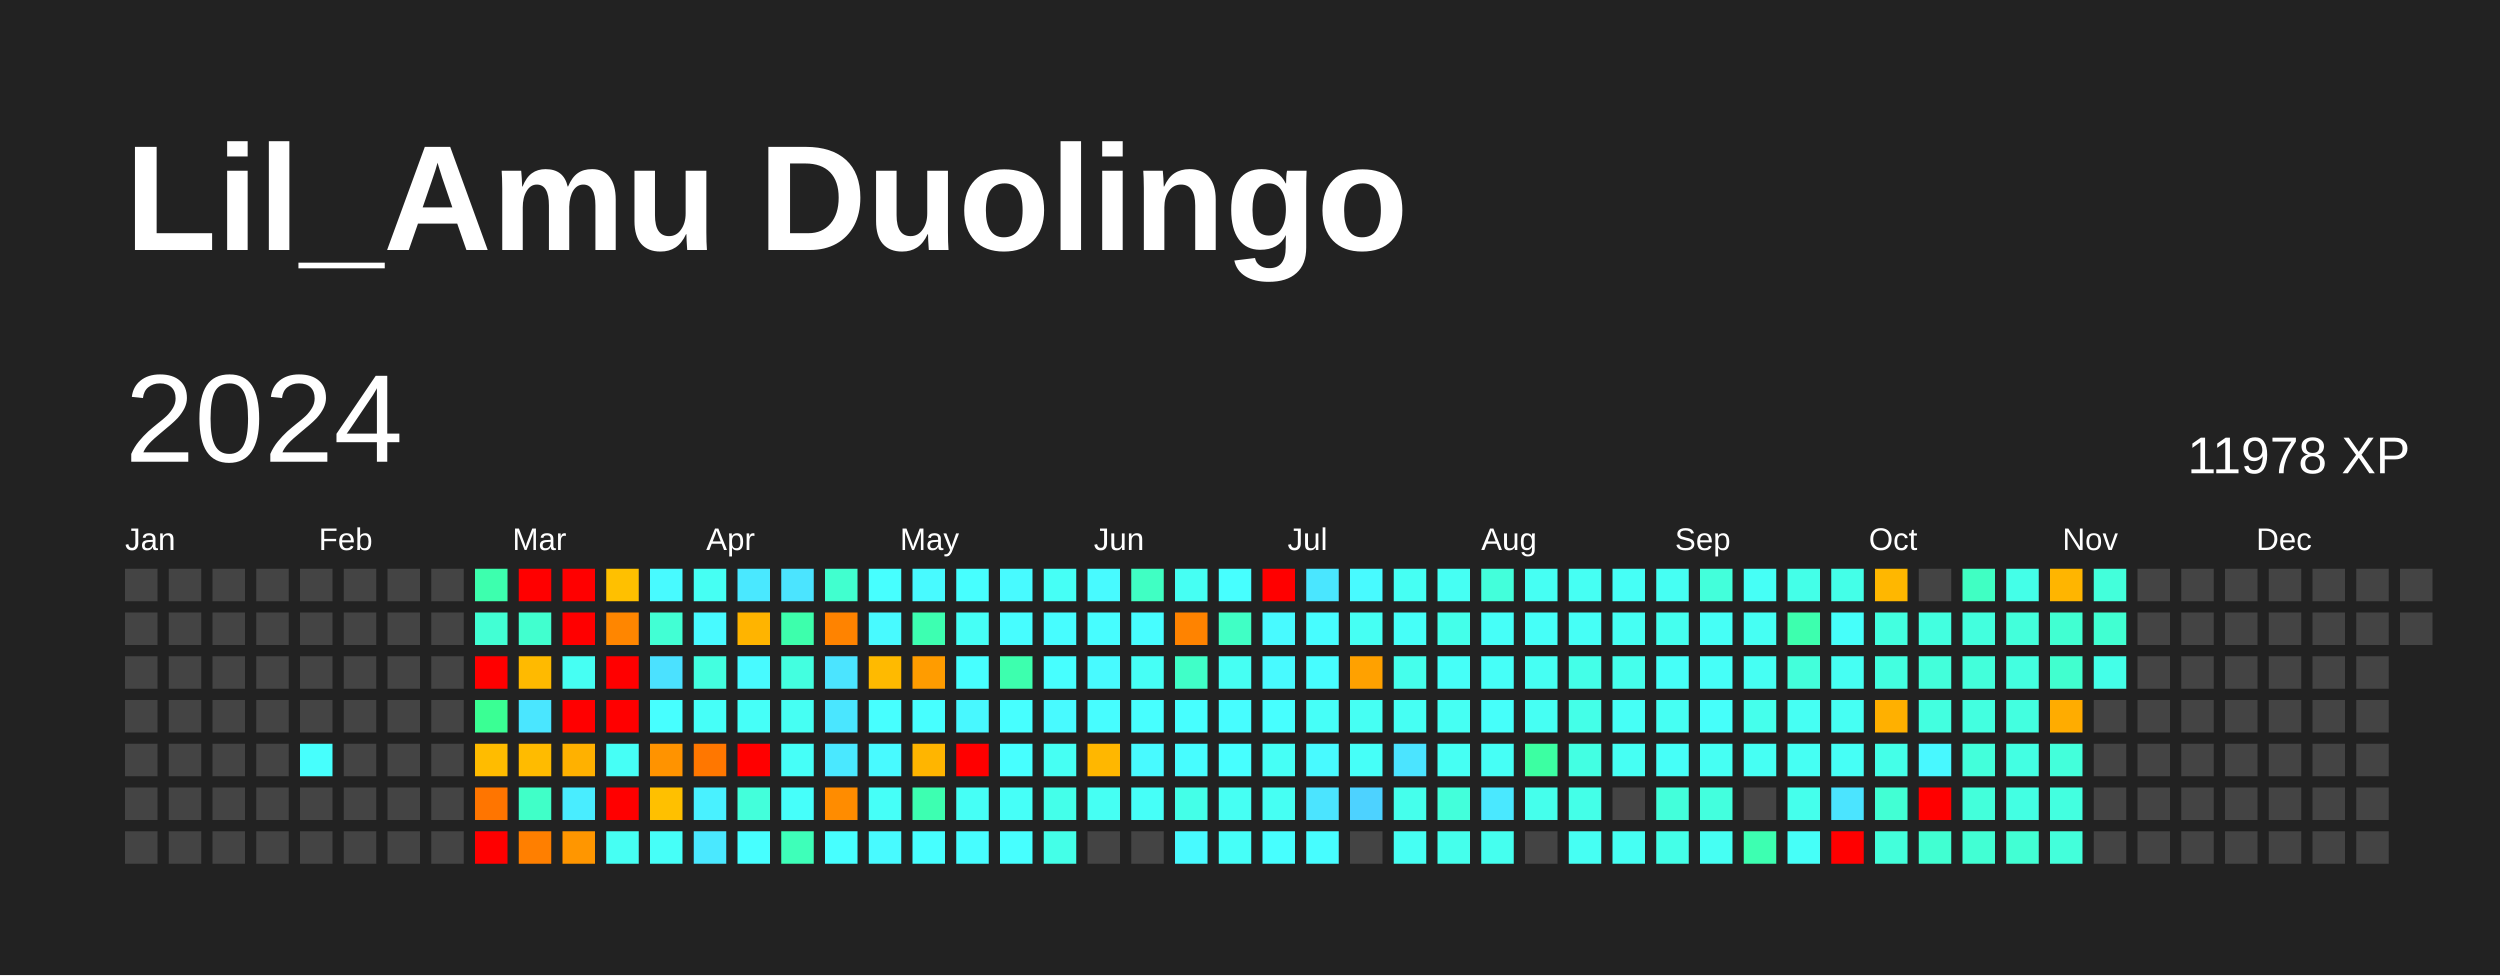
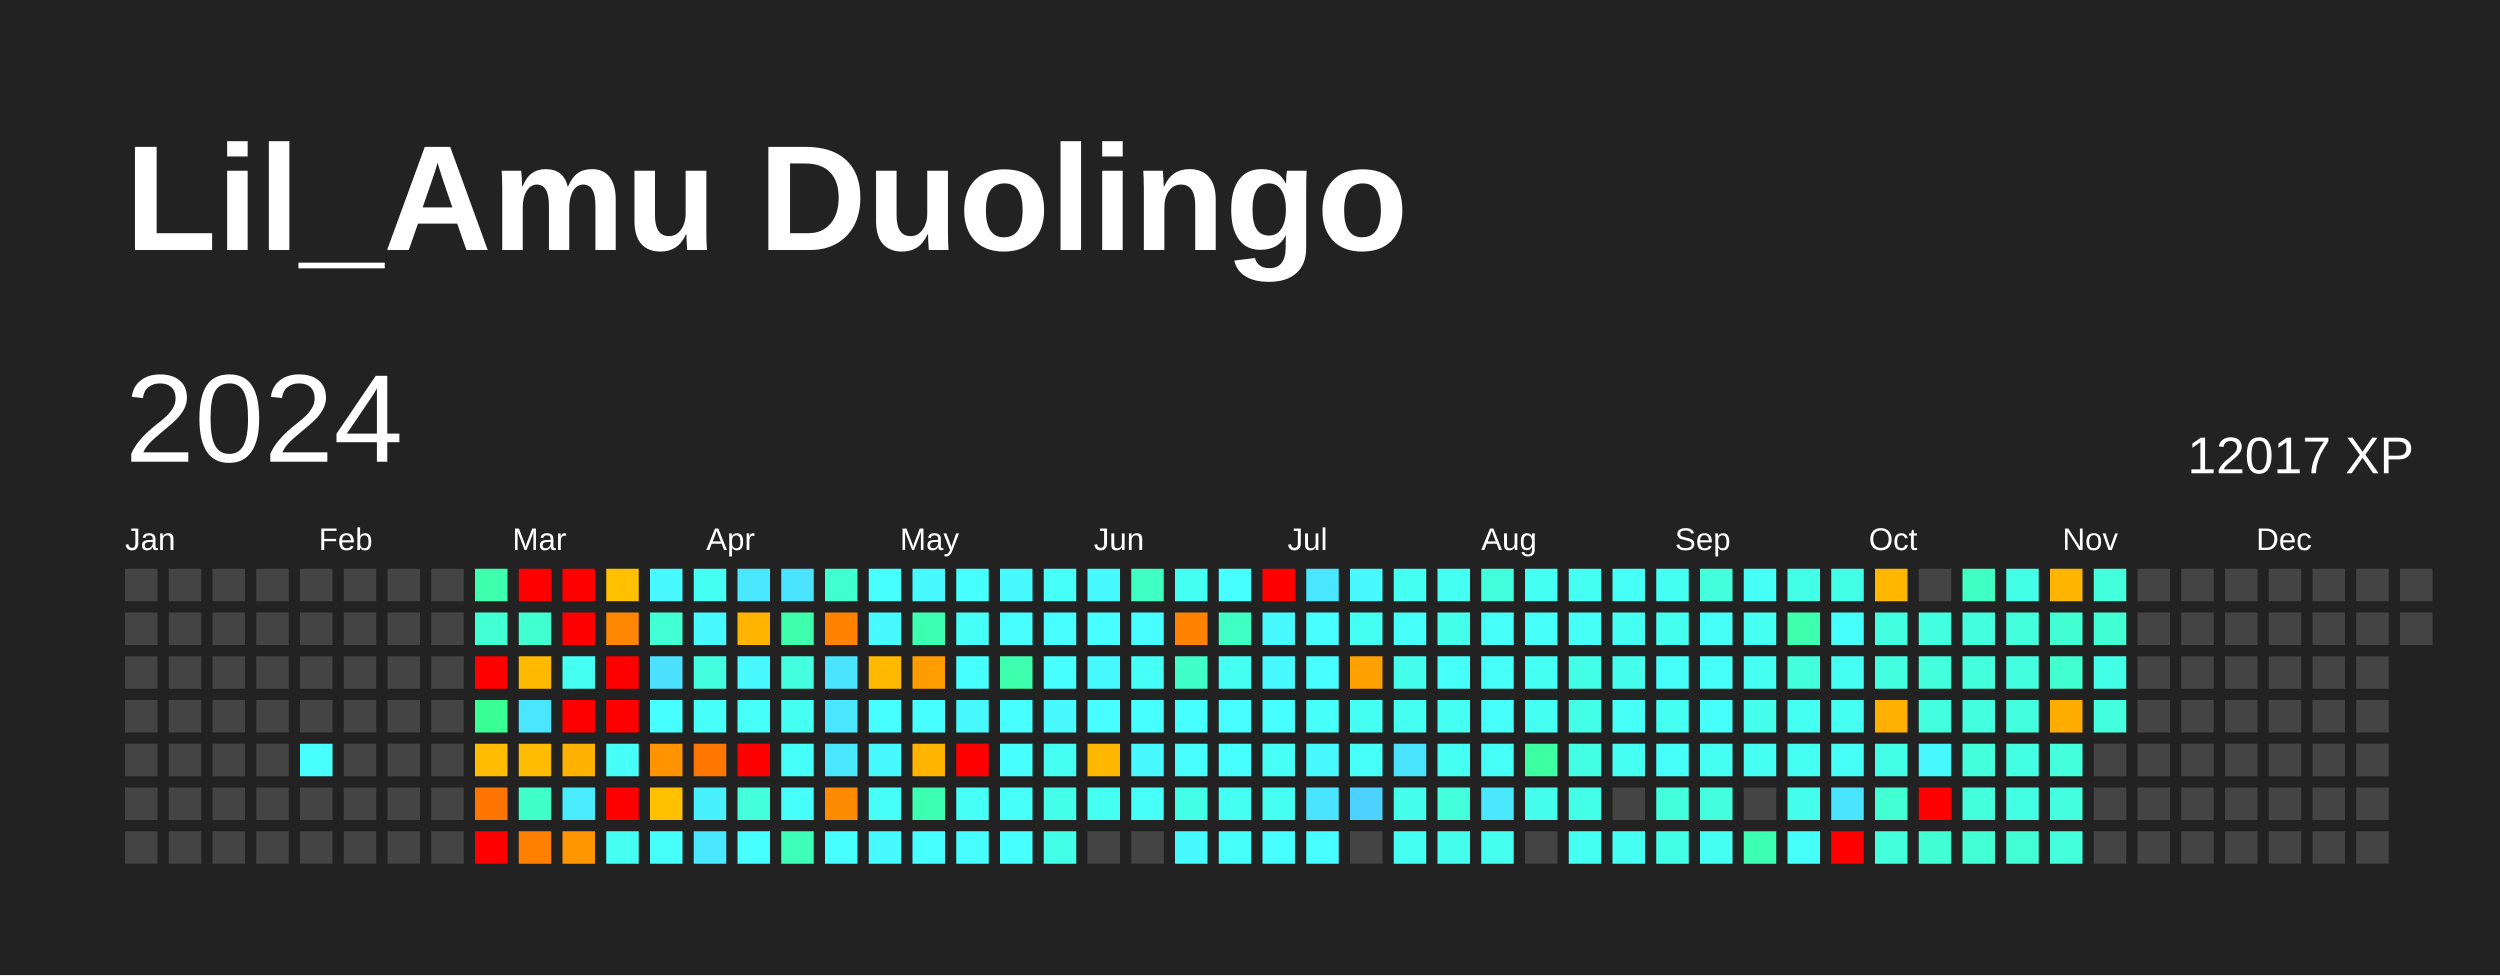
<svg xmlns="http://www.w3.org/2000/svg" baseProfile="full" height="78mm" version="1.1" viewBox="0,0,200,78" width="200mm">
  <defs />
  <rect fill="#222222" height="78" width="200" x="0" y="0" />
  <text fill="#FFFFFF" style="font-size:12px; font-family:Arial; font-weight:bold;" x="10" y="20">Lil_Amu Duolingo</text>
  <text dominant-baseline="hanging" fill="#FFFFFF" style="font-size:10.0px; font-family:Arial;" x="10" y="30">2024</text>
-   <text dominant-baseline="hanging" fill="#FFFFFF" style="font-size:4.125px; font-family:Arial;" x="175" y="35">11978 XP</text>
+   <text dominant-baseline="hanging" fill="#FFFFFF" style="font-size:4.125px; font-family:Arial;" x="175" y="35">12017 XP</text>
  <text fill="#FFFFFF" style="font-size:2.5px; font-family:Arial" x="10.0" y="44">Jan</text>
  <text fill="#FFFFFF" style="font-size:2.5px; font-family:Arial" x="25.5" y="44">Feb</text>
  <text fill="#FFFFFF" style="font-size:2.5px; font-family:Arial" x="41.0" y="44">Mar</text>
  <text fill="#FFFFFF" style="font-size:2.5px; font-family:Arial" x="56.5" y="44">Apr</text>
  <text fill="#FFFFFF" style="font-size:2.5px; font-family:Arial" x="72.0" y="44">May</text>
  <text fill="#FFFFFF" style="font-size:2.5px; font-family:Arial" x="87.5" y="44">Jun</text>
  <text fill="#FFFFFF" style="font-size:2.5px; font-family:Arial" x="103.0" y="44">Jul</text>
  <text fill="#FFFFFF" style="font-size:2.5px; font-family:Arial" x="118.5" y="44">Aug</text>
  <text fill="#FFFFFF" style="font-size:2.5px; font-family:Arial" x="134.0" y="44">Sep</text>
  <text fill="#FFFFFF" style="font-size:2.5px; font-family:Arial" x="149.5" y="44">Oct</text>
  <text fill="#FFFFFF" style="font-size:2.5px; font-family:Arial" x="165.0" y="44">Nov</text>
  <text fill="#FFFFFF" style="font-size:2.5px; font-family:Arial" x="180.5" y="44">Dec</text>
  <rect fill="#444444" height="2.6" width="2.6" x="10.0" y="45.5" />
  <rect fill="#444444" height="2.6" width="2.6" x="10.0" y="49.0" />
  <rect fill="#444444" height="2.6" width="2.6" x="10.0" y="52.5" />
  <rect fill="#444444" height="2.6" width="2.6" x="10.0" y="56.0" />
  <rect fill="#444444" height="2.6" width="2.6" x="10.0" y="59.5" />
  <rect fill="#444444" height="2.6" width="2.6" x="10.0" y="63.0" />
  <rect fill="#444444" height="2.6" width="2.6" x="10.0" y="66.5" />
  <rect fill="#444444" height="2.6" width="2.6" x="13.5" y="45.5" />
  <rect fill="#444444" height="2.6" width="2.6" x="13.5" y="49.0" />
  <rect fill="#444444" height="2.6" width="2.6" x="13.5" y="52.5" />
  <rect fill="#444444" height="2.6" width="2.6" x="13.5" y="56.0" />
  <rect fill="#444444" height="2.6" width="2.6" x="13.5" y="59.5" />
  <rect fill="#444444" height="2.6" width="2.6" x="13.5" y="63.0" />
  <rect fill="#444444" height="2.6" width="2.6" x="13.5" y="66.5" />
  <rect fill="#444444" height="2.6" width="2.6" x="17.0" y="45.5" />
  <rect fill="#444444" height="2.6" width="2.6" x="17.0" y="49.0" />
  <rect fill="#444444" height="2.6" width="2.6" x="17.0" y="52.5" />
  <rect fill="#444444" height="2.6" width="2.6" x="17.0" y="56.0" />
  <rect fill="#444444" height="2.6" width="2.6" x="17.0" y="59.5" />
  <rect fill="#444444" height="2.6" width="2.6" x="17.0" y="63.0" />
  <rect fill="#444444" height="2.6" width="2.6" x="17.0" y="66.5" />
  <rect fill="#444444" height="2.6" width="2.6" x="20.5" y="45.5" />
  <rect fill="#444444" height="2.6" width="2.6" x="20.5" y="49.0" />
  <rect fill="#444444" height="2.6" width="2.6" x="20.5" y="52.5" />
  <rect fill="#444444" height="2.6" width="2.6" x="20.5" y="56.0" />
  <rect fill="#444444" height="2.6" width="2.6" x="20.5" y="59.5" />
  <rect fill="#444444" height="2.6" width="2.6" x="20.5" y="63.0" />
  <rect fill="#444444" height="2.6" width="2.6" x="20.5" y="66.5" />
  <rect fill="#444444" height="2.6" width="2.6" x="24.0" y="45.5" />
  <rect fill="#444444" height="2.6" width="2.6" x="24.0" y="49.0" />
  <rect fill="#444444" height="2.6" width="2.6" x="24.0" y="52.5" />
  <rect fill="#444444" height="2.6" width="2.6" x="24.0" y="56.0" />
  <rect fill="#47fffd" height="2.6" width="2.6" x="24.0" y="59.5" />
  <rect fill="#444444" height="2.6" width="2.6" x="24.0" y="63.0" />
  <rect fill="#444444" height="2.6" width="2.6" x="24.0" y="66.5" />
  <rect fill="#444444" height="2.6" width="2.6" x="27.5" y="45.5" />
  <rect fill="#444444" height="2.6" width="2.6" x="27.5" y="49.0" />
  <rect fill="#444444" height="2.6" width="2.6" x="27.5" y="52.5" />
  <rect fill="#444444" height="2.6" width="2.6" x="27.5" y="56.0" />
  <rect fill="#444444" height="2.6" width="2.6" x="27.5" y="59.5" />
  <rect fill="#444444" height="2.6" width="2.6" x="27.5" y="63.0" />
  <rect fill="#444444" height="2.6" width="2.6" x="27.5" y="66.5" />
  <rect fill="#444444" height="2.6" width="2.6" x="31.0" y="45.5" />
  <rect fill="#444444" height="2.6" width="2.6" x="31.0" y="49.0" />
  <rect fill="#444444" height="2.6" width="2.6" x="31.0" y="52.5" />
  <rect fill="#444444" height="2.6" width="2.6" x="31.0" y="56.0" />
  <rect fill="#444444" height="2.6" width="2.6" x="31.0" y="59.5" />
  <rect fill="#444444" height="2.6" width="2.6" x="31.0" y="63.0" />
  <rect fill="#444444" height="2.6" width="2.6" x="31.0" y="66.5" />
  <rect fill="#444444" height="2.6" width="2.6" x="34.5" y="45.5" />
  <rect fill="#444444" height="2.6" width="2.6" x="34.5" y="49.0" />
  <rect fill="#444444" height="2.6" width="2.6" x="34.5" y="52.5" />
  <rect fill="#444444" height="2.6" width="2.6" x="34.5" y="56.0" />
  <rect fill="#444444" height="2.6" width="2.6" x="34.5" y="59.5" />
  <rect fill="#444444" height="2.6" width="2.6" x="34.5" y="63.0" />
  <rect fill="#444444" height="2.6" width="2.6" x="34.5" y="66.5" />
  <rect fill="#3dffae" height="2.6" width="2.6" x="38.0" y="45.5" />
  <rect fill="#42ffd4" height="2.6" width="2.6" x="38.0" y="49.0" />
  <rect fill="red" height="2.6" width="2.6" x="38.0" y="52.5" />
  <rect fill="#3aff94" height="2.6" width="2.6" x="38.0" y="56.0" />
  <rect fill="#ffbc00" height="2.6" width="2.6" x="38.0" y="59.5" />
  <rect fill="#ff7500" height="2.6" width="2.6" x="38.0" y="63.0" />
  <rect fill="red" height="2.6" width="2.6" x="38.0" y="66.5" />
  <rect fill="red" height="2.6" width="2.6" x="41.5" y="45.5" />
  <rect fill="#41ffcf" height="2.6" width="2.6" x="41.5" y="49.0" />
  <rect fill="#ffba00" height="2.6" width="2.6" x="41.5" y="52.5" />
  <rect fill="#4ae6ff" height="2.6" width="2.6" x="41.5" y="56.0" />
  <rect fill="#ffbb00" height="2.6" width="2.6" x="41.5" y="59.5" />
  <rect fill="#40ffc8" height="2.6" width="2.6" x="41.5" y="63.0" />
  <rect fill="#ff7f00" height="2.6" width="2.6" x="41.5" y="66.5" />
  <rect fill="red" height="2.6" width="2.6" x="45.0" y="45.5" />
  <rect fill="red" height="2.6" width="2.6" x="45.0" y="49.0" />
  <rect fill="#46fff3" height="2.6" width="2.6" x="45.0" y="52.5" />
  <rect fill="red" height="2.6" width="2.6" x="45.0" y="56.0" />
  <rect fill="#ffb100" height="2.6" width="2.6" x="45.0" y="59.5" />
  <rect fill="#49edff" height="2.6" width="2.6" x="45.0" y="63.0" />
  <rect fill="#ff9600" height="2.6" width="2.6" x="45.0" y="66.5" />
  <rect fill="#ffc000" height="2.6" width="2.6" x="48.5" y="45.5" />
  <rect fill="#ff8600" height="2.6" width="2.6" x="48.5" y="49.0" />
  <rect fill="red" height="2.6" width="2.6" x="48.5" y="52.5" />
  <rect fill="red" height="2.6" width="2.6" x="48.5" y="56.0" />
  <rect fill="#46fff6" height="2.6" width="2.6" x="48.5" y="59.5" />
  <rect fill="red" height="2.6" width="2.6" x="48.5" y="63.0" />
  <rect fill="#46fff3" height="2.6" width="2.6" x="48.5" y="66.5" />
  <rect fill="#48faff" height="2.6" width="2.6" x="52.0" y="45.5" />
  <rect fill="#42ffd4" height="2.6" width="2.6" x="52.0" y="49.0" />
  <rect fill="#4be1ff" height="2.6" width="2.6" x="52.0" y="52.5" />
  <rect fill="#47ffff" height="2.6" width="2.6" x="52.0" y="56.0" />
  <rect fill="#ff9300" height="2.6" width="2.6" x="52.0" y="59.5" />
  <rect fill="#ffc000" height="2.6" width="2.6" x="52.0" y="63.0" />
  <rect fill="#46fff8" height="2.6" width="2.6" x="52.0" y="66.5" />
  <rect fill="#46fff3" height="2.6" width="2.6" x="55.5" y="45.5" />
  <rect fill="#48faff" height="2.6" width="2.6" x="55.5" y="49.0" />
  <rect fill="#43ffe0" height="2.6" width="2.6" x="55.5" y="52.5" />
  <rect fill="#46fff8" height="2.6" width="2.6" x="55.5" y="56.0" />
  <rect fill="#ff7700" height="2.6" width="2.6" x="55.5" y="59.5" />
  <rect fill="#49f1ff" height="2.6" width="2.6" x="55.5" y="63.0" />
  <rect fill="#4ae8ff" height="2.6" width="2.6" x="55.5" y="66.5" />
  <rect fill="#4ae8ff" height="2.6" width="2.6" x="59.0" y="45.5" />
  <rect fill="#ffb400" height="2.6" width="2.6" x="59.0" y="49.0" />
  <rect fill="#48faff" height="2.6" width="2.6" x="59.0" y="52.5" />
  <rect fill="#46fff8" height="2.6" width="2.6" x="59.0" y="56.0" />
  <rect fill="red" height="2.6" width="2.6" x="59.0" y="59.5" />
  <rect fill="#43ffdb" height="2.6" width="2.6" x="59.0" y="63.0" />
  <rect fill="#47ffff" height="2.6" width="2.6" x="59.0" y="66.5" />
  <rect fill="#4be4ff" height="2.6" width="2.6" x="62.5" y="45.5" />
  <rect fill="#3dffac" height="2.6" width="2.6" x="62.5" y="49.0" />
  <rect fill="#43ffe0" height="2.6" width="2.6" x="62.5" y="52.5" />
  <rect fill="#46fff3" height="2.6" width="2.6" x="62.5" y="56.0" />
  <rect fill="#46fff8" height="2.6" width="2.6" x="62.5" y="59.5" />
  <rect fill="#46fffa" height="2.6" width="2.6" x="62.5" y="63.0" />
  <rect fill="#3effb9" height="2.6" width="2.6" x="62.5" y="66.5" />
  <rect fill="#41ffcf" height="2.6" width="2.6" x="66.0" y="45.5" />
  <rect fill="#ff8300" height="2.6" width="2.6" x="66.0" y="49.0" />
  <rect fill="#4be4ff" height="2.6" width="2.6" x="66.0" y="52.5" />
  <rect fill="#4ae6ff" height="2.6" width="2.6" x="66.0" y="56.0" />
  <rect fill="#4ae8ff" height="2.6" width="2.6" x="66.0" y="59.5" />
  <rect fill="#ff8c00" height="2.6" width="2.6" x="66.0" y="63.0" />
  <rect fill="#47ffff" height="2.6" width="2.6" x="66.0" y="66.5" />
  <rect fill="#47ffff" height="2.6" width="2.6" x="69.5" y="45.5" />
  <rect fill="#48faff" height="2.6" width="2.6" x="69.5" y="49.0" />
  <rect fill="#ffba00" height="2.6" width="2.6" x="69.5" y="52.5" />
  <rect fill="#47ffff" height="2.6" width="2.6" x="69.5" y="56.0" />
  <rect fill="#48faff" height="2.6" width="2.6" x="69.5" y="59.5" />
  <rect fill="#46fff8" height="2.6" width="2.6" x="69.5" y="63.0" />
  <rect fill="#48faff" height="2.6" width="2.6" x="69.5" y="66.5" />
  <rect fill="#48faff" height="2.6" width="2.6" x="73.0" y="45.5" />
  <rect fill="#3dffb1" height="2.6" width="2.6" x="73.0" y="49.0" />
  <rect fill="#ff9c00" height="2.6" width="2.6" x="73.0" y="52.5" />
  <rect fill="#47ffff" height="2.6" width="2.6" x="73.0" y="56.0" />
  <rect fill="#ffb500" height="2.6" width="2.6" x="73.0" y="59.5" />
  <rect fill="#3dffb1" height="2.6" width="2.6" x="73.0" y="63.0" />
  <rect fill="#47ffff" height="2.6" width="2.6" x="73.0" y="66.5" />
  <rect fill="#47ffff" height="2.6" width="2.6" x="76.5" y="45.5" />
  <rect fill="#46fff6" height="2.6" width="2.6" x="76.5" y="49.0" />
  <rect fill="#47ffff" height="2.6" width="2.6" x="76.5" y="52.5" />
  <rect fill="#48f8ff" height="2.6" width="2.6" x="76.5" y="56.0" />
  <rect fill="red" height="2.6" width="2.6" x="76.5" y="59.5" />
  <rect fill="#46fff6" height="2.6" width="2.6" x="76.5" y="63.0" />
  <rect fill="#47fdff" height="2.6" width="2.6" x="76.5" y="66.5" />
  <rect fill="#48faff" height="2.6" width="2.6" x="80.0" y="45.5" />
  <rect fill="#47fdff" height="2.6" width="2.6" x="80.0" y="49.0" />
  <rect fill="#3dffae" height="2.6" width="2.6" x="80.0" y="52.5" />
  <rect fill="#47ffff" height="2.6" width="2.6" x="80.0" y="56.0" />
  <rect fill="#47ffff" height="2.6" width="2.6" x="80.0" y="59.5" />
  <rect fill="#46fff8" height="2.6" width="2.6" x="80.0" y="63.0" />
  <rect fill="#47ffff" height="2.6" width="2.6" x="80.0" y="66.5" />
  <rect fill="#46fff6" height="2.6" width="2.6" x="83.5" y="45.5" />
  <rect fill="#47fdff" height="2.6" width="2.6" x="83.5" y="49.0" />
  <rect fill="#47ffff" height="2.6" width="2.6" x="83.5" y="52.5" />
  <rect fill="#48faff" height="2.6" width="2.6" x="83.5" y="56.0" />
  <rect fill="#46fff3" height="2.6" width="2.6" x="83.5" y="59.5" />
  <rect fill="#44ffea" height="2.6" width="2.6" x="83.5" y="63.0" />
  <rect fill="#44ffe8" height="2.6" width="2.6" x="83.5" y="66.5" />
  <rect fill="#48faff" height="2.6" width="2.6" x="87.0" y="45.5" />
  <rect fill="#47fdff" height="2.6" width="2.6" x="87.0" y="49.0" />
  <rect fill="#48faff" height="2.6" width="2.6" x="87.0" y="52.5" />
  <rect fill="#47fdff" height="2.6" width="2.6" x="87.0" y="56.0" />
  <rect fill="#ffb700" height="2.6" width="2.6" x="87.0" y="59.5" />
  <rect fill="#46fff3" height="2.6" width="2.6" x="87.0" y="63.0" />
  <rect fill="#444444" height="2.6" width="2.6" x="87.0" y="66.5" />
  <rect fill="#40ffc3" height="2.6" width="2.6" x="90.5" y="45.5" />
  <rect fill="#47fdff" height="2.6" width="2.6" x="90.5" y="49.0" />
  <rect fill="#46fff6" height="2.6" width="2.6" x="90.5" y="52.5" />
  <rect fill="#47ffff" height="2.6" width="2.6" x="90.5" y="56.0" />
  <rect fill="#48faff" height="2.6" width="2.6" x="90.5" y="59.5" />
  <rect fill="#46fff8" height="2.6" width="2.6" x="90.5" y="63.0" />
  <rect fill="#444444" height="2.6" width="2.6" x="90.5" y="66.5" />
  <rect fill="#46fff3" height="2.6" width="2.6" x="94.0" y="45.5" />
  <rect fill="#ff8300" height="2.6" width="2.6" x="94.0" y="49.0" />
  <rect fill="#40ffc8" height="2.6" width="2.6" x="94.0" y="52.5" />
  <rect fill="#47ffff" height="2.6" width="2.6" x="94.0" y="56.0" />
  <rect fill="#47fdff" height="2.6" width="2.6" x="94.0" y="59.5" />
  <rect fill="#44ffe8" height="2.6" width="2.6" x="94.0" y="63.0" />
  <rect fill="#48faff" height="2.6" width="2.6" x="94.0" y="66.5" />
  <rect fill="#47ffff" height="2.6" width="2.6" x="97.5" y="45.5" />
  <rect fill="#40ffc5" height="2.6" width="2.6" x="97.5" y="49.0" />
  <rect fill="#46fff3" height="2.6" width="2.6" x="97.5" y="52.5" />
  <rect fill="#47fdff" height="2.6" width="2.6" x="97.5" y="56.0" />
  <rect fill="#47ffff" height="2.6" width="2.6" x="97.5" y="59.5" />
  <rect fill="#46fff3" height="2.6" width="2.6" x="97.5" y="63.0" />
  <rect fill="#46fff8" height="2.6" width="2.6" x="97.5" y="66.5" />
  <rect fill="red" height="2.6" width="2.6" x="101.0" y="45.5" />
  <rect fill="#48faff" height="2.6" width="2.6" x="101.0" y="49.0" />
  <rect fill="#48faff" height="2.6" width="2.6" x="101.0" y="52.5" />
  <rect fill="#47ffff" height="2.6" width="2.6" x="101.0" y="56.0" />
  <rect fill="#46fff6" height="2.6" width="2.6" x="101.0" y="59.5" />
  <rect fill="#46fff3" height="2.6" width="2.6" x="101.0" y="63.0" />
  <rect fill="#47ffff" height="2.6" width="2.6" x="101.0" y="66.5" />
  <rect fill="#4ae6ff" height="2.6" width="2.6" x="104.5" y="45.5" />
  <rect fill="#47fdff" height="2.6" width="2.6" x="104.5" y="49.0" />
  <rect fill="#47fdff" height="2.6" width="2.6" x="104.5" y="52.5" />
  <rect fill="#46fff8" height="2.6" width="2.6" x="104.5" y="56.0" />
  <rect fill="#48faff" height="2.6" width="2.6" x="104.5" y="59.5" />
  <rect fill="#4be4ff" height="2.6" width="2.6" x="104.5" y="63.0" />
  <rect fill="#47fdff" height="2.6" width="2.6" x="104.5" y="66.5" />
  <rect fill="#48faff" height="2.6" width="2.6" x="108.0" y="45.5" />
  <rect fill="#46fff3" height="2.6" width="2.6" x="108.0" y="49.0" />
  <rect fill="#ffa100" height="2.6" width="2.6" x="108.0" y="52.5" />
  <rect fill="#46fff3" height="2.6" width="2.6" x="108.0" y="56.0" />
  <rect fill="#46fff8" height="2.6" width="2.6" x="108.0" y="59.5" />
  <rect fill="#4dd2ff" height="2.6" width="2.6" x="108.0" y="63.0" />
  <rect fill="#444444" height="2.6" width="2.6" x="108.0" y="66.5" />
  <rect fill="#46fff3" height="2.6" width="2.6" x="111.5" y="45.5" />
  <rect fill="#46fff8" height="2.6" width="2.6" x="111.5" y="49.0" />
  <rect fill="#45ffec" height="2.6" width="2.6" x="111.5" y="52.5" />
  <rect fill="#46fff3" height="2.6" width="2.6" x="111.5" y="56.0" />
  <rect fill="#4be4ff" height="2.6" width="2.6" x="111.5" y="59.5" />
  <rect fill="#45ffec" height="2.6" width="2.6" x="111.5" y="63.0" />
  <rect fill="#46fff3" height="2.6" width="2.6" x="111.5" y="66.5" />
  <rect fill="#46fff3" height="2.6" width="2.6" x="115.0" y="45.5" />
  <rect fill="#44ffea" height="2.6" width="2.6" x="115.0" y="49.0" />
  <rect fill="#46fff8" height="2.6" width="2.6" x="115.0" y="52.5" />
  <rect fill="#46fff3" height="2.6" width="2.6" x="115.0" y="56.0" />
  <rect fill="#46fff3" height="2.6" width="2.6" x="115.0" y="59.5" />
  <rect fill="#43ffdb" height="2.6" width="2.6" x="115.0" y="63.0" />
  <rect fill="#45ffec" height="2.6" width="2.6" x="115.0" y="66.5" />
  <rect fill="#43ffdb" height="2.6" width="2.6" x="118.5" y="45.5" />
  <rect fill="#46fff8" height="2.6" width="2.6" x="118.5" y="49.0" />
  <rect fill="#46fff8" height="2.6" width="2.6" x="118.5" y="52.5" />
  <rect fill="#46fffa" height="2.6" width="2.6" x="118.5" y="56.0" />
  <rect fill="#46fff6" height="2.6" width="2.6" x="118.5" y="59.5" />
  <rect fill="#4ae8ff" height="2.6" width="2.6" x="118.5" y="63.0" />
  <rect fill="#45ffef" height="2.6" width="2.6" x="118.5" y="66.5" />
  <rect fill="#46fff3" height="2.6" width="2.6" x="122.0" y="45.5" />
  <rect fill="#46fff8" height="2.6" width="2.6" x="122.0" y="49.0" />
  <rect fill="#46fff3" height="2.6" width="2.6" x="122.0" y="52.5" />
  <rect fill="#46fff3" height="2.6" width="2.6" x="122.0" y="56.0" />
  <rect fill="#3cffa2" height="2.6" width="2.6" x="122.0" y="59.5" />
  <rect fill="#45ffec" height="2.6" width="2.6" x="122.0" y="63.0" />
  <rect fill="#444444" height="2.6" width="2.6" x="122.0" y="66.5" />
  <rect fill="#46fff3" height="2.6" width="2.6" x="125.5" y="45.5" />
  <rect fill="#46fff6" height="2.6" width="2.6" x="125.5" y="49.0" />
  <rect fill="#44ffe8" height="2.6" width="2.6" x="125.5" y="52.5" />
  <rect fill="#44ffe8" height="2.6" width="2.6" x="125.5" y="56.0" />
  <rect fill="#43ffe3" height="2.6" width="2.6" x="125.5" y="59.5" />
  <rect fill="#44ffe8" height="2.6" width="2.6" x="125.5" y="63.0" />
  <rect fill="#46fff3" height="2.6" width="2.6" x="125.5" y="66.5" />
  <rect fill="#46fff6" height="2.6" width="2.6" x="129.0" y="45.5" />
  <rect fill="#46fff3" height="2.6" width="2.6" x="129.0" y="49.0" />
  <rect fill="#45ffec" height="2.6" width="2.6" x="129.0" y="52.5" />
  <rect fill="#46fff6" height="2.6" width="2.6" x="129.0" y="56.0" />
  <rect fill="#46fff3" height="2.6" width="2.6" x="129.0" y="59.5" />
  <rect fill="#444444" height="2.6" width="2.6" x="129.0" y="63.0" />
  <rect fill="#46fff3" height="2.6" width="2.6" x="129.0" y="66.5" />
  <rect fill="#46fff3" height="2.6" width="2.6" x="132.5" y="45.5" />
  <rect fill="#45ffef" height="2.6" width="2.6" x="132.5" y="49.0" />
  <rect fill="#46fff8" height="2.6" width="2.6" x="132.5" y="52.5" />
  <rect fill="#46fff3" height="2.6" width="2.6" x="132.5" y="56.0" />
  <rect fill="#46fff8" height="2.6" width="2.6" x="132.5" y="59.5" />
  <rect fill="#43ffdb" height="2.6" width="2.6" x="132.5" y="63.0" />
  <rect fill="#44ffe8" height="2.6" width="2.6" x="132.5" y="66.5" />
  <rect fill="#43ffdb" height="2.6" width="2.6" x="136.0" y="45.5" />
  <rect fill="#46fff6" height="2.6" width="2.6" x="136.0" y="49.0" />
  <rect fill="#46fff8" height="2.6" width="2.6" x="136.0" y="52.5" />
  <rect fill="#46fffa" height="2.6" width="2.6" x="136.0" y="56.0" />
  <rect fill="#46fff3" height="2.6" width="2.6" x="136.0" y="59.5" />
  <rect fill="#43ffde" height="2.6" width="2.6" x="136.0" y="63.0" />
  <rect fill="#46fff3" height="2.6" width="2.6" x="136.0" y="66.5" />
  <rect fill="#46fff6" height="2.6" width="2.6" x="139.5" y="45.5" />
  <rect fill="#46fff3" height="2.6" width="2.6" x="139.5" y="49.0" />
  <rect fill="#46fff3" height="2.6" width="2.6" x="139.5" y="52.5" />
  <rect fill="#45ffec" height="2.6" width="2.6" x="139.5" y="56.0" />
  <rect fill="#46fff3" height="2.6" width="2.6" x="139.5" y="59.5" />
  <rect fill="#444444" height="2.6" width="2.6" x="139.5" y="63.0" />
  <rect fill="#3dffb1" height="2.6" width="2.6" x="139.5" y="66.5" />
  <rect fill="#44ffe8" height="2.6" width="2.6" x="143.0" y="45.5" />
  <rect fill="#3dffae" height="2.6" width="2.6" x="143.0" y="49.0" />
  <rect fill="#43ffdb" height="2.6" width="2.6" x="143.0" y="52.5" />
  <rect fill="#46fff3" height="2.6" width="2.6" x="143.0" y="56.0" />
  <rect fill="#46fff3" height="2.6" width="2.6" x="143.0" y="59.5" />
  <rect fill="#45ffec" height="2.6" width="2.6" x="143.0" y="63.0" />
  <rect fill="#46fff8" height="2.6" width="2.6" x="143.0" y="66.5" />
  <rect fill="#44ffe8" height="2.6" width="2.6" x="146.5" y="45.5" />
  <rect fill="#46fffa" height="2.6" width="2.6" x="146.5" y="49.0" />
  <rect fill="#46fff3" height="2.6" width="2.6" x="146.5" y="52.5" />
  <rect fill="#46fff3" height="2.6" width="2.6" x="146.5" y="56.0" />
  <rect fill="#46fff6" height="2.6" width="2.6" x="146.5" y="59.5" />
  <rect fill="#4be4ff" height="2.6" width="2.6" x="146.5" y="63.0" />
  <rect fill="red" height="2.6" width="2.6" x="146.5" y="66.5" />
  <rect fill="#ffb700" height="2.6" width="2.6" x="150.0" y="45.5" />
  <rect fill="#43ffe0" height="2.6" width="2.6" x="150.0" y="49.0" />
  <rect fill="#43ffe0" height="2.6" width="2.6" x="150.0" y="52.5" />
  <rect fill="#ffb000" height="2.6" width="2.6" x="150.0" y="56.0" />
  <rect fill="#44ffe8" height="2.6" width="2.6" x="150.0" y="59.5" />
  <rect fill="#42ffd4" height="2.6" width="2.6" x="150.0" y="63.0" />
  <rect fill="#43ffdb" height="2.6" width="2.6" x="150.0" y="66.5" />
  <rect fill="#444444" height="2.6" width="2.6" x="153.5" y="45.5" />
  <rect fill="#43ffe0" height="2.6" width="2.6" x="153.5" y="49.0" />
  <rect fill="#43ffdb" height="2.6" width="2.6" x="153.5" y="52.5" />
  <rect fill="#43ffe0" height="2.6" width="2.6" x="153.5" y="56.0" />
  <rect fill="#48f8ff" height="2.6" width="2.6" x="153.5" y="59.5" />
  <rect fill="red" height="2.6" width="2.6" x="153.5" y="63.0" />
  <rect fill="#41ffd2" height="2.6" width="2.6" x="153.5" y="66.5" />
  <rect fill="#40ffc3" height="2.6" width="2.6" x="157.0" y="45.5" />
  <rect fill="#43ffde" height="2.6" width="2.6" x="157.0" y="49.0" />
  <rect fill="#43ffdb" height="2.6" width="2.6" x="157.0" y="52.5" />
  <rect fill="#43ffe0" height="2.6" width="2.6" x="157.0" y="56.0" />
  <rect fill="#43ffdb" height="2.6" width="2.6" x="157.0" y="59.5" />
  <rect fill="#43ffdb" height="2.6" width="2.6" x="157.0" y="63.0" />
  <rect fill="#42ffd4" height="2.6" width="2.6" x="157.0" y="66.5" />
  <rect fill="#44ffe8" height="2.6" width="2.6" x="160.5" y="45.5" />
  <rect fill="#43ffdb" height="2.6" width="2.6" x="160.5" y="49.0" />
  <rect fill="#43ffe0" height="2.6" width="2.6" x="160.5" y="52.5" />
  <rect fill="#43ffe0" height="2.6" width="2.6" x="160.5" y="56.0" />
  <rect fill="#43ffe3" height="2.6" width="2.6" x="160.5" y="59.5" />
  <rect fill="#43ffe3" height="2.6" width="2.6" x="160.5" y="63.0" />
  <rect fill="#42ffd4" height="2.6" width="2.6" x="160.5" y="66.5" />
  <rect fill="#ffb500" height="2.6" width="2.6" x="164.0" y="45.5" />
  <rect fill="#41ffd2" height="2.6" width="2.6" x="164.0" y="49.0" />
  <rect fill="#41ffcf" height="2.6" width="2.6" x="164.0" y="52.5" />
  <rect fill="#ffac00" height="2.6" width="2.6" x="164.0" y="56.0" />
  <rect fill="#43ffdb" height="2.6" width="2.6" x="164.0" y="59.5" />
  <rect fill="#43ffe0" height="2.6" width="2.6" x="164.0" y="63.0" />
  <rect fill="#43ffdb" height="2.6" width="2.6" x="164.0" y="66.5" />
  <rect fill="#43ffdb" height="2.6" width="2.6" x="167.5" y="45.5" />
  <rect fill="#41ffd2" height="2.6" width="2.6" x="167.5" y="49.0" />
  <rect fill="#44ffe8" height="2.6" width="2.6" x="167.5" y="52.5" />
-   <rect fill="#444444" height="2.6" width="2.6" x="167.5" y="56.0" />
+   <rect fill="#43ffde" height="2.6" width="2.6" x="167.5" y="56.0" />
  <rect fill="#444444" height="2.6" width="2.6" x="167.5" y="59.5" />
  <rect fill="#444444" height="2.6" width="2.6" x="167.5" y="63.0" />
  <rect fill="#444444" height="2.6" width="2.6" x="167.5" y="66.5" />
  <rect fill="#444444" height="2.6" width="2.6" x="171.0" y="45.5" />
  <rect fill="#444444" height="2.6" width="2.6" x="171.0" y="49.0" />
  <rect fill="#444444" height="2.6" width="2.6" x="171.0" y="52.5" />
  <rect fill="#444444" height="2.6" width="2.6" x="171.0" y="56.0" />
  <rect fill="#444444" height="2.6" width="2.6" x="171.0" y="59.5" />
  <rect fill="#444444" height="2.6" width="2.6" x="171.0" y="63.0" />
  <rect fill="#444444" height="2.6" width="2.6" x="171.0" y="66.5" />
  <rect fill="#444444" height="2.6" width="2.6" x="174.5" y="45.5" />
  <rect fill="#444444" height="2.6" width="2.6" x="174.5" y="49.0" />
  <rect fill="#444444" height="2.6" width="2.6" x="174.5" y="52.5" />
  <rect fill="#444444" height="2.6" width="2.6" x="174.5" y="56.0" />
  <rect fill="#444444" height="2.6" width="2.6" x="174.5" y="59.5" />
  <rect fill="#444444" height="2.6" width="2.6" x="174.5" y="63.0" />
  <rect fill="#444444" height="2.6" width="2.6" x="174.5" y="66.5" />
  <rect fill="#444444" height="2.6" width="2.6" x="178.0" y="45.5" />
  <rect fill="#444444" height="2.6" width="2.6" x="178.0" y="49.0" />
  <rect fill="#444444" height="2.6" width="2.6" x="178.0" y="52.5" />
  <rect fill="#444444" height="2.6" width="2.6" x="178.0" y="56.0" />
  <rect fill="#444444" height="2.6" width="2.6" x="178.0" y="59.5" />
  <rect fill="#444444" height="2.6" width="2.6" x="178.0" y="63.0" />
  <rect fill="#444444" height="2.6" width="2.6" x="178.0" y="66.5" />
  <rect fill="#444444" height="2.6" width="2.6" x="181.5" y="45.5" />
  <rect fill="#444444" height="2.6" width="2.6" x="181.5" y="49.0" />
  <rect fill="#444444" height="2.6" width="2.6" x="181.5" y="52.5" />
  <rect fill="#444444" height="2.6" width="2.6" x="181.5" y="56.0" />
  <rect fill="#444444" height="2.6" width="2.6" x="181.5" y="59.5" />
  <rect fill="#444444" height="2.6" width="2.6" x="181.5" y="63.0" />
  <rect fill="#444444" height="2.6" width="2.6" x="181.5" y="66.5" />
  <rect fill="#444444" height="2.6" width="2.6" x="185.0" y="45.5" />
  <rect fill="#444444" height="2.6" width="2.6" x="185.0" y="49.0" />
  <rect fill="#444444" height="2.6" width="2.6" x="185.0" y="52.5" />
  <rect fill="#444444" height="2.6" width="2.6" x="185.0" y="56.0" />
  <rect fill="#444444" height="2.6" width="2.6" x="185.0" y="59.5" />
  <rect fill="#444444" height="2.6" width="2.6" x="185.0" y="63.0" />
  <rect fill="#444444" height="2.6" width="2.6" x="185.0" y="66.5" />
  <rect fill="#444444" height="2.6" width="2.6" x="188.5" y="45.5" />
  <rect fill="#444444" height="2.6" width="2.6" x="188.5" y="49.0" />
  <rect fill="#444444" height="2.6" width="2.6" x="188.5" y="52.5" />
  <rect fill="#444444" height="2.6" width="2.6" x="188.5" y="56.0" />
  <rect fill="#444444" height="2.6" width="2.6" x="188.5" y="59.5" />
  <rect fill="#444444" height="2.6" width="2.6" x="188.5" y="63.0" />
  <rect fill="#444444" height="2.6" width="2.6" x="188.5" y="66.5" />
  <rect fill="#444444" height="2.6" width="2.6" x="192.0" y="45.5" />
  <rect fill="#444444" height="2.6" width="2.6" x="192.0" y="49.0" />
</svg>
